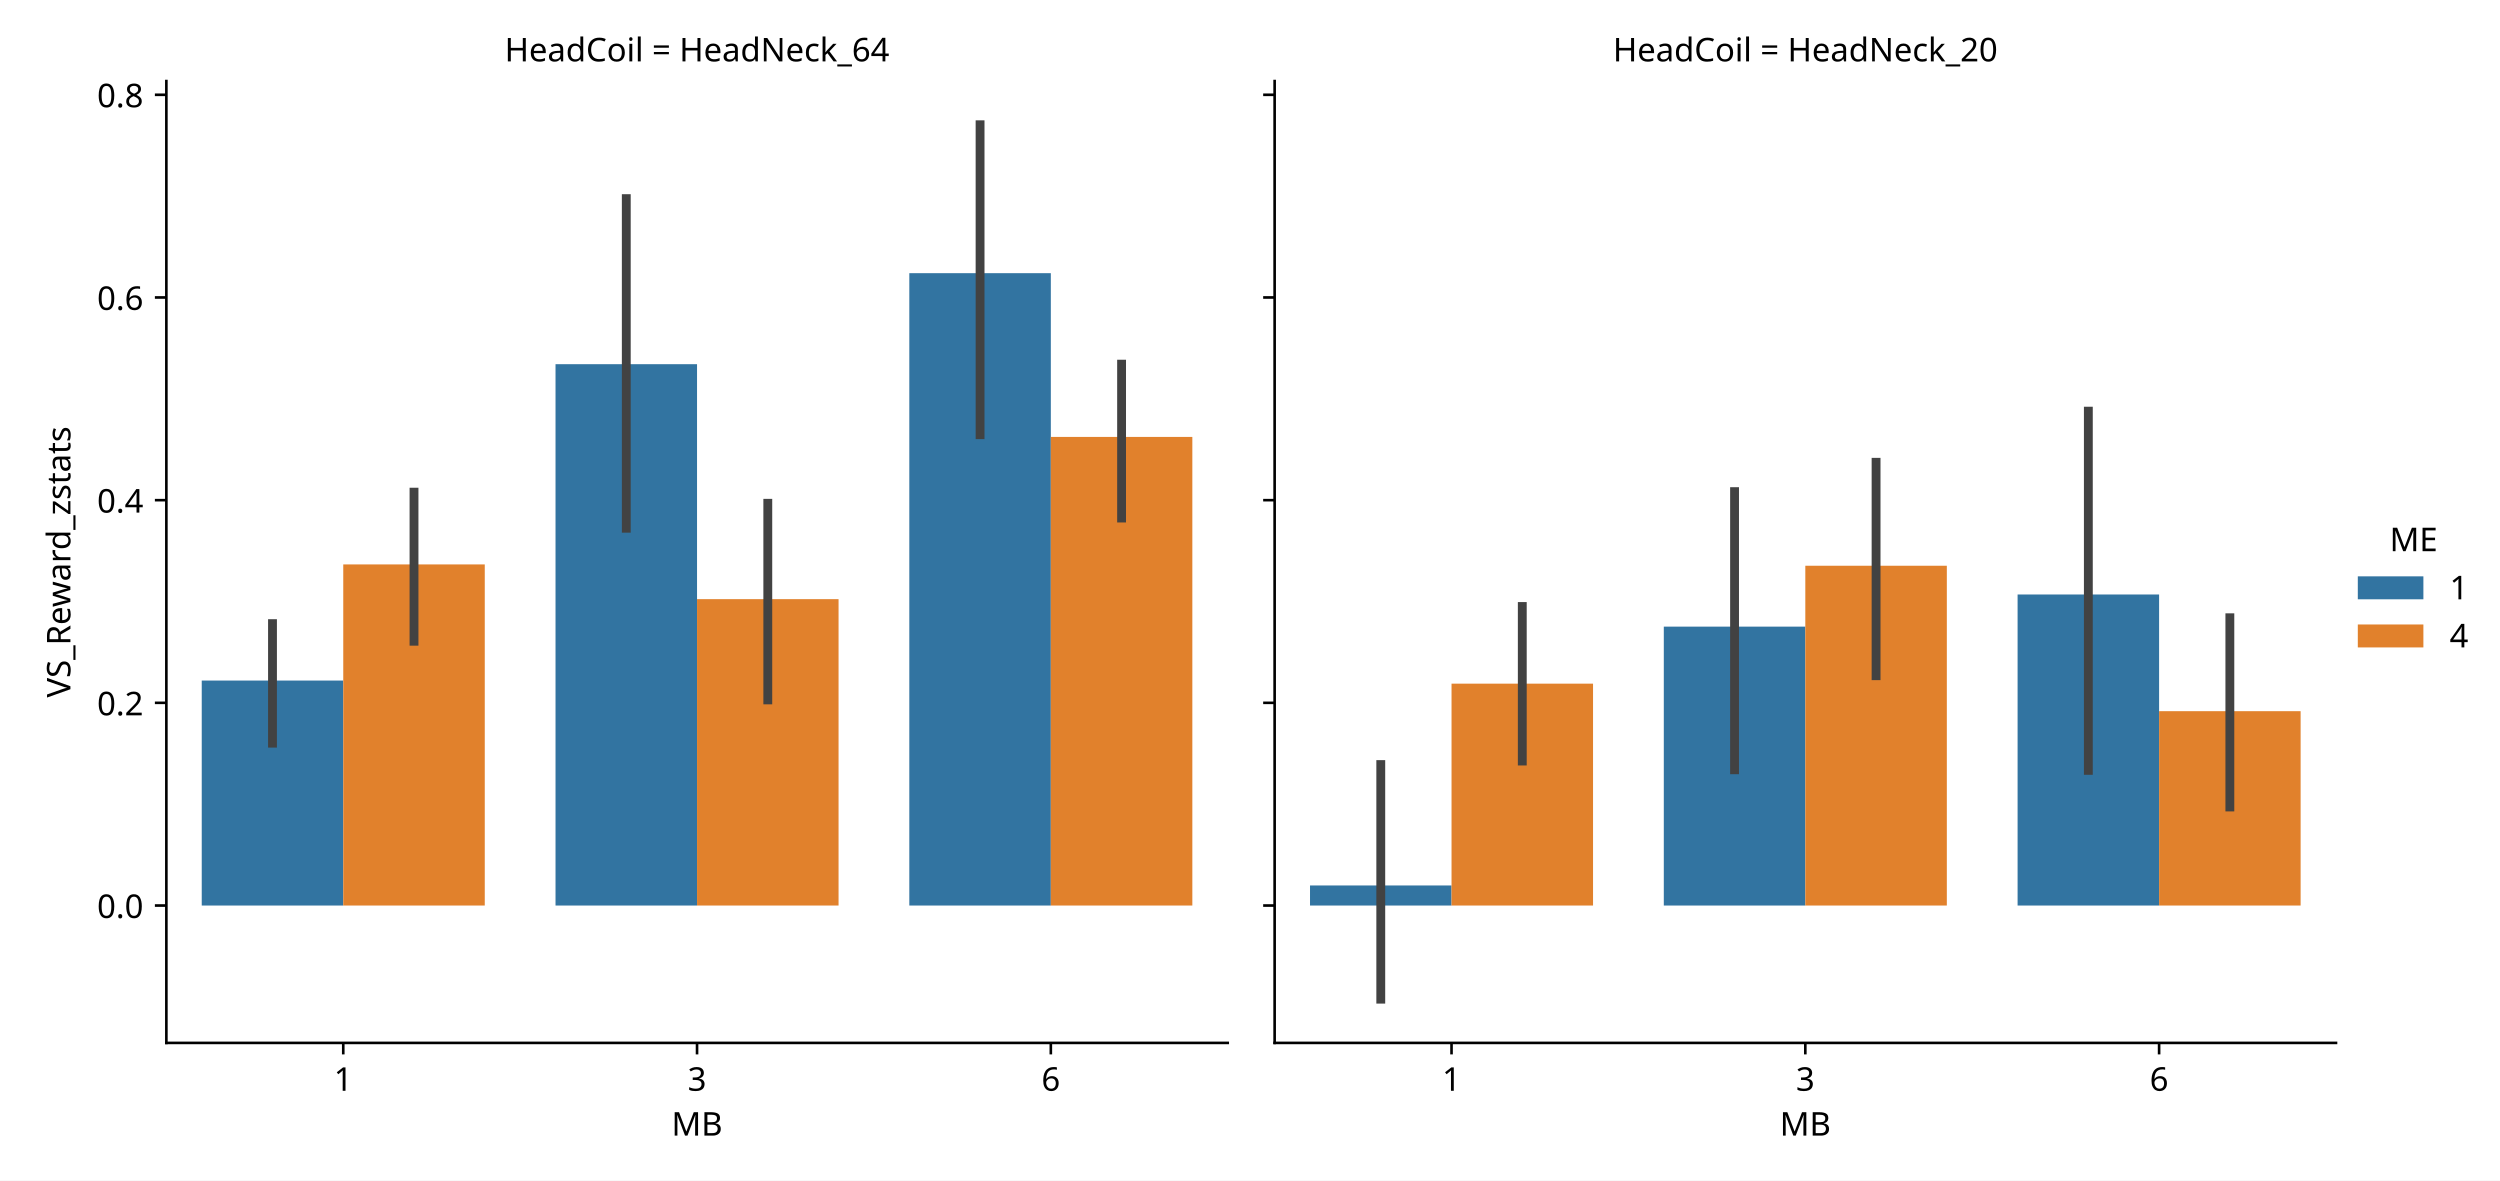
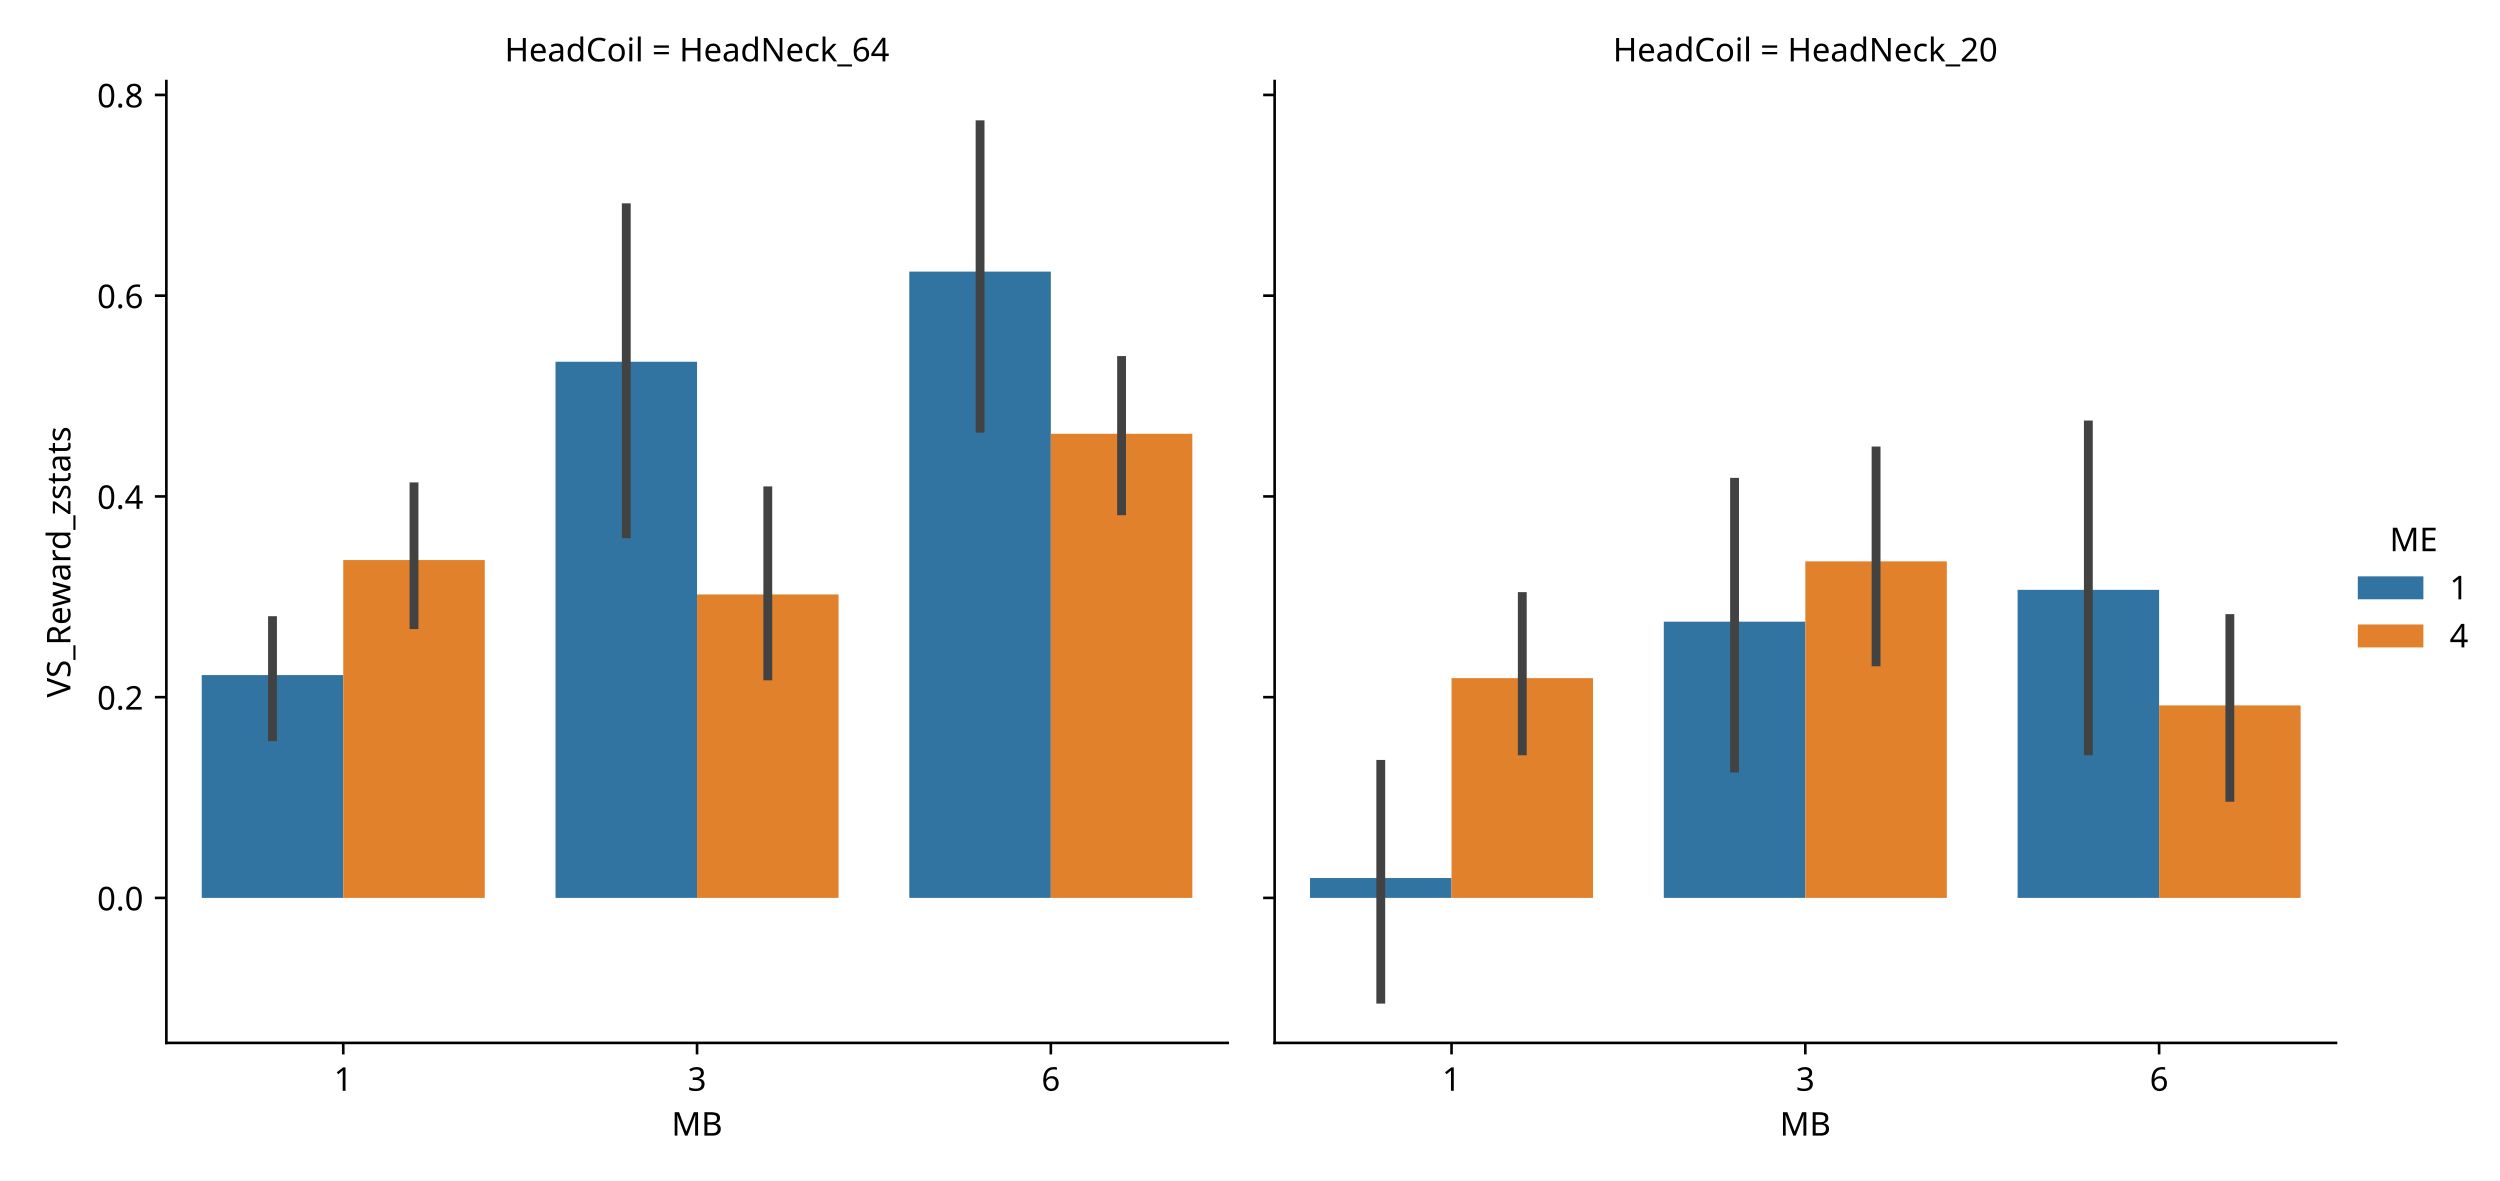
<svg xmlns="http://www.w3.org/2000/svg" xmlns:xlink="http://www.w3.org/1999/xlink" width="762.39pt" height="360pt" viewBox="0 0 762.39 360" version="1.1">
  <defs>
    <style type="text/css">*{stroke-linejoin: round; stroke-linecap: butt}</style>
  </defs>
  <g id="figure_1">
    <g id="patch_1">
      <path d="M 0 360  L 762.39 360  L 762.39 0  L 0 0  z " style="fill: #ffffff" />
    </g>
    <g id="axes_1">
      <g id="patch_2">
        <path d="M 50.732 318.04  L 374.4 318.04  L 374.4 24.72  L 50.732 24.72  z " style="fill: #ffffff" />
      </g>
      <g id="patch_3">
-         <path d="M 61.521 276.148  L 104.677 276.148  L 104.677 207.538  L 61.521 207.538  z " clip-path="url(#p3b21d3884e)" style="fill: #3274a1" />
+         <path d="M 61.521 273.82  L 104.677 273.82  L 104.677 205.868  L 61.521 205.868  z " clip-path="url(#pa508e6e9e7)" style="fill: #3274a1" />
      </g>
      <g id="patch_4">
-         <path d="M 169.41 276.148  L 212.566 276.148  L 212.566 111.061  L 169.41 111.061  z " clip-path="url(#p3b21d3884e)" style="fill: #3274a1" />
+         <path d="M 169.41 273.82  L 212.566 273.82  L 212.566 110.317  L 169.41 110.317  z " clip-path="url(#pa508e6e9e7)" style="fill: #3274a1" />
      </g>
      <g id="patch_5">
-         <path d="M 277.3 276.148  L 320.456 276.148  L 320.456 83.306  L 277.3 83.306  z " clip-path="url(#p3b21d3884e)" style="fill: #3274a1" />
+         <path d="M 277.3 273.82  L 320.456 273.82  L 320.456 82.828  L 277.3 82.828  z " clip-path="url(#pa508e6e9e7)" style="fill: #3274a1" />
      </g>
      <g id="patch_6">
-         <path d="M 104.677 276.148  L 147.832 276.148  L 147.832 172.124  L 104.677 172.124  z " clip-path="url(#p3b21d3884e)" style="fill: #e1812c" />
+         <path d="M 104.677 273.82  L 147.832 273.82  L 147.832 170.793  L 104.677 170.793  z " clip-path="url(#pa508e6e9e7)" style="fill: #e1812c" />
      </g>
      <g id="patch_7">
-         <path d="M 212.566 276.148  L 255.722 276.148  L 255.722 182.714  L 212.566 182.714  z " clip-path="url(#p3b21d3884e)" style="fill: #e1812c" />
+         <path d="M 212.566 273.82  L 255.722 273.82  L 255.722 181.281  L 212.566 181.281  z " clip-path="url(#pa508e6e9e7)" style="fill: #e1812c" />
      </g>
      <g id="patch_8">
-         <path d="M 320.456 276.148  L 363.611 276.148  L 363.611 133.242  L 320.456 133.242  z " clip-path="url(#p3b21d3884e)" style="fill: #e1812c" />
+         <path d="M 320.456 273.82  L 363.611 273.82  L 363.611 132.284  L 320.456 132.284  z " clip-path="url(#pa508e6e9e7)" style="fill: #e1812c" />
      </g>
      <g id="matplotlib.axis_1">
        <g id="xtick_1">
          <g id="line2d_1">
            <defs>
-               <path id="m3f222e4b39" d="M 0 0  L 0 3.5  " style="stroke: #000000; stroke-width: 0.8" />
+               <path id="m14495321d9" d="M 0 0  L 0 3.5  " style="stroke: #000000; stroke-width: 0.8" />
            </defs>
            <g>
-               <use xlink:href="#m3f222e4b39" x="104.677" y="318.04" style="stroke: #000000; stroke-width: 0.8" />
+               <use xlink:href="#m14495321d9" x="104.677" y="318.04" style="stroke: #000000; stroke-width: 0.8" />
            </g>
          </g>
          <g id="text_1">
            <text style="font: 10px 'sans-serif'; text-anchor: middle" x="104.677" y="332.638" transform="rotate(-0, 104.6767, 332.6384)">1</text>
          </g>
        </g>
        <g id="xtick_2">
          <g id="line2d_2">
            <g>
-               <use xlink:href="#m3f222e4b39" x="212.566" y="318.04" style="stroke: #000000; stroke-width: 0.8" />
+               <use xlink:href="#m14495321d9" x="212.566" y="318.04" style="stroke: #000000; stroke-width: 0.8" />
            </g>
          </g>
          <g id="text_2">
            <text style="font: 10px 'sans-serif'; text-anchor: middle" x="212.566" y="332.638" transform="rotate(-0, 212.5661, 332.6384)">3</text>
          </g>
        </g>
        <g id="xtick_3">
          <g id="line2d_3">
            <g>
-               <use xlink:href="#m3f222e4b39" x="320.456" y="318.04" style="stroke: #000000; stroke-width: 0.8" />
+               <use xlink:href="#m14495321d9" x="320.456" y="318.04" style="stroke: #000000; stroke-width: 0.8" />
            </g>
          </g>
          <g id="text_3">
            <text style="font: 10px 'sans-serif'; text-anchor: middle" x="320.456" y="332.638" transform="rotate(-0, 320.4555, 332.6384)">6</text>
          </g>
        </g>
        <g id="text_4">
          <text style="font: 10px 'sans-serif'; text-anchor: middle" x="212.566" y="346.317" transform="rotate(-0, 212.5661, 346.3166)">MB</text>
        </g>
      </g>
      <g id="matplotlib.axis_2">
        <g id="ytick_1">
          <g id="line2d_4">
            <defs>
-               <path id="m9e15bd725a" d="M 0 0  L -3.5 0  " style="stroke: #000000; stroke-width: 0.8" />
+               <path id="m362f44b4f2" d="M 0 0  L -3.5 0  " style="stroke: #000000; stroke-width: 0.8" />
            </defs>
            <g>
-               <use xlink:href="#m9e15bd725a" x="50.732" y="276.148" style="stroke: #000000; stroke-width: 0.8" />
+               <use xlink:href="#m362f44b4f2" x="50.732" y="273.82" style="stroke: #000000; stroke-width: 0.8" />
            </g>
          </g>
          <g id="text_5">
-             <text style="font: 10px 'sans-serif'; text-anchor: end" x="43.732" y="279.948" transform="rotate(-0, 43.73203, 279.9477)">0.0</text>
+             <text style="font: 10px 'sans-serif'; text-anchor: end" x="43.732" y="277.619" transform="rotate(-0, 43.73203, 277.6188)">0.0</text>
          </g>
        </g>
        <g id="ytick_2">
          <g id="line2d_5">
            <g>
-               <use xlink:href="#m9e15bd725a" x="50.732" y="214.338" style="stroke: #000000; stroke-width: 0.8" />
+               <use xlink:href="#m362f44b4f2" x="50.732" y="212.602" style="stroke: #000000; stroke-width: 0.8" />
            </g>
          </g>
          <g id="text_6">
-             <text style="font: 10px 'sans-serif'; text-anchor: end" x="43.732" y="218.137" transform="rotate(-0, 43.73203, 218.1372)">0.2</text>
+             <text style="font: 10px 'sans-serif'; text-anchor: end" x="43.732" y="216.402" transform="rotate(-0, 43.73203, 216.4016)">0.2</text>
          </g>
        </g>
        <g id="ytick_3">
          <g id="line2d_6">
            <g>
-               <use xlink:href="#m9e15bd725a" x="50.732" y="152.528" style="stroke: #000000; stroke-width: 0.8" />
+               <use xlink:href="#m362f44b4f2" x="50.732" y="151.385" style="stroke: #000000; stroke-width: 0.8" />
            </g>
          </g>
          <g id="text_7">
-             <text style="font: 10px 'sans-serif'; text-anchor: end" x="43.732" y="156.327" transform="rotate(-0, 43.73203, 156.3267)">0.4</text>
+             <text style="font: 10px 'sans-serif'; text-anchor: end" x="43.732" y="155.184" transform="rotate(-0, 43.73203, 155.1844)">0.4</text>
          </g>
        </g>
        <g id="ytick_4">
          <g id="line2d_7">
            <g>
-               <use xlink:href="#m9e15bd725a" x="50.732" y="90.717" style="stroke: #000000; stroke-width: 0.8" />
+               <use xlink:href="#m362f44b4f2" x="50.732" y="90.168" style="stroke: #000000; stroke-width: 0.8" />
            </g>
          </g>
          <g id="text_8">
-             <text style="font: 10px 'sans-serif'; text-anchor: end" x="43.732" y="94.516" transform="rotate(-0, 43.73203, 94.51624)">0.6</text>
+             <text style="font: 10px 'sans-serif'; text-anchor: end" x="43.732" y="93.967" transform="rotate(-0, 43.73203, 93.96714)">0.6</text>
          </g>
        </g>
        <g id="ytick_5">
          <g id="line2d_8">
            <g>
-               <use xlink:href="#m9e15bd725a" x="50.732" y="28.907" style="stroke: #000000; stroke-width: 0.8" />
+               <use xlink:href="#m362f44b4f2" x="50.732" y="28.951" style="stroke: #000000; stroke-width: 0.8" />
            </g>
          </g>
          <g id="text_9">
-             <text style="font: 10px 'sans-serif'; text-anchor: end" x="43.732" y="32.706" transform="rotate(-0, 43.73203, 32.70576)">0.8</text>
+             <text style="font: 10px 'sans-serif'; text-anchor: end" x="43.732" y="32.75" transform="rotate(-0, 43.73203, 32.74992)">0.8</text>
          </g>
        </g>
        <g id="text_10">
          <text style="font: 10px 'sans-serif'; text-anchor: middle" x="21.471" y="171.38" transform="rotate(-90, 21.47109, 171.38)">VS_Reward_zstats</text>
        </g>
      </g>
      <g id="line2d_9">
-         <path d="M 83.099 226.63  L 83.099 190.181  " clip-path="url(#p3b21d3884e)" style="fill: none; stroke: #424242; stroke-width: 2.7; stroke-linecap: square" />
+         <path d="M 83.099 224.667  L 83.099 189.263  " clip-path="url(#pa508e6e9e7)" style="fill: none; stroke: #424242; stroke-width: 2.7; stroke-linecap: square" />
      </g>
      <g id="line2d_10">
-         <path d="M 190.988 161.09  L 190.988 60.57  " clip-path="url(#p3b21d3884e)" style="fill: none; stroke: #424242; stroke-width: 2.7; stroke-linecap: square" />
+         <path d="M 190.988 162.798  L 190.988 63.365  " clip-path="url(#pa508e6e9e7)" style="fill: none; stroke: #424242; stroke-width: 2.7; stroke-linecap: square" />
      </g>
      <g id="line2d_11">
-         <path d="M 298.878 132.573  L 298.878 38.053  " clip-path="url(#p3b21d3884e)" style="fill: none; stroke: #424242; stroke-width: 2.7; stroke-linecap: square" />
+         <path d="M 298.878 130.571  L 298.878 38.053  " clip-path="url(#pa508e6e9e7)" style="fill: none; stroke: #424242; stroke-width: 2.7; stroke-linecap: square" />
      </g>
      <g id="line2d_12">
-         <path d="M 126.255 195.544  L 126.255 150.088  " clip-path="url(#p3b21d3884e)" style="fill: none; stroke: #424242; stroke-width: 2.7; stroke-linecap: square" />
+         <path d="M 126.255 190.494  L 126.255 148.45  " clip-path="url(#pa508e6e9e7)" style="fill: none; stroke: #424242; stroke-width: 2.7; stroke-linecap: square" />
      </g>
      <g id="line2d_13">
-         <path d="M 234.144 213.439  L 234.144 153.491  " clip-path="url(#p3b21d3884e)" style="fill: none; stroke: #424242; stroke-width: 2.7; stroke-linecap: square" />
+         <path d="M 234.144 206.123  L 234.144 149.675  " clip-path="url(#pa508e6e9e7)" style="fill: none; stroke: #424242; stroke-width: 2.7; stroke-linecap: square" />
      </g>
      <g id="line2d_14">
-         <path d="M 342.033 157.983  L 342.033 111.049  " clip-path="url(#p3b21d3884e)" style="fill: none; stroke: #424242; stroke-width: 2.7; stroke-linecap: square" />
+         <path d="M 342.033 155.756  L 342.033 109.939  " clip-path="url(#pa508e6e9e7)" style="fill: none; stroke: #424242; stroke-width: 2.7; stroke-linecap: square" />
      </g>
      <g id="patch_9">
        <path d="M 50.732 318.04  L 50.732 24.72  " style="fill: none; stroke: #000000; stroke-width: 0.8; stroke-linejoin: miter; stroke-linecap: square" />
      </g>
      <g id="patch_10">
        <path d="M 50.732 318.04  L 374.4 318.04  " style="fill: none; stroke: #000000; stroke-width: 0.8; stroke-linejoin: miter; stroke-linecap: square" />
      </g>
      <g id="text_11">
        <text style="font: 10px 'sans-serif'; text-anchor: middle" x="212.566" y="18.72" transform="rotate(-0, 212.5661, 18.72)">HeadCoil = HeadNeck_64</text>
      </g>
    </g>
    <g id="axes_2">
      <g id="patch_11">
        <path d="M 388.708 318.04  L 712.376 318.04  L 712.376 24.72  L 388.708 24.72  z " style="fill: #ffffff" />
      </g>
      <g id="patch_12">
-         <path d="M 399.497 276.148  L 442.653 276.148  L 442.653 270.028  L 399.497 270.028  z " clip-path="url(#p976b0d4c84)" style="fill: #3274a1" />
+         <path d="M 399.497 273.82  L 442.653 273.82  L 442.653 267.758  L 399.497 267.758  z " clip-path="url(#pd49cca06b5)" style="fill: #3274a1" />
      </g>
      <g id="patch_13">
-         <path d="M 507.386 276.148  L 550.542 276.148  L 550.542 191.094  L 507.386 191.094  z " clip-path="url(#p976b0d4c84)" style="fill: #3274a1" />
+         <path d="M 507.386 273.82  L 550.542 273.82  L 550.542 189.581  L 507.386 189.581  z " clip-path="url(#pd49cca06b5)" style="fill: #3274a1" />
      </g>
      <g id="patch_14">
-         <path d="M 615.276 276.148  L 658.431 276.148  L 658.431 181.294  L 615.276 181.294  z " clip-path="url(#p976b0d4c84)" style="fill: #3274a1" />
+         <path d="M 615.276 273.82  L 658.431 273.82  L 658.431 179.875  L 615.276 179.875  z " clip-path="url(#pd49cca06b5)" style="fill: #3274a1" />
      </g>
      <g id="patch_15">
-         <path d="M 442.653 276.148  L 485.808 276.148  L 485.808 208.484  L 442.653 208.484  z " clip-path="url(#p976b0d4c84)" style="fill: #e1812c" />
+         <path d="M 442.653 273.82  L 485.808 273.82  L 485.808 206.804  L 442.653 206.804  z " clip-path="url(#pd49cca06b5)" style="fill: #e1812c" />
      </g>
      <g id="patch_16">
-         <path d="M 550.542 276.148  L 593.698 276.148  L 593.698 172.528  L 550.542 172.528  z " clip-path="url(#p976b0d4c84)" style="fill: #e1812c" />
+         <path d="M 550.542 273.82  L 593.698 273.82  L 593.698 171.193  L 550.542 171.193  z " clip-path="url(#pd49cca06b5)" style="fill: #e1812c" />
      </g>
      <g id="patch_17">
-         <path d="M 658.431 276.148  L 701.587 276.148  L 701.587 216.877  L 658.431 216.877  z " clip-path="url(#p976b0d4c84)" style="fill: #e1812c" />
+         <path d="M 658.431 273.82  L 701.587 273.82  L 701.587 215.117  L 658.431 215.117  z " clip-path="url(#pd49cca06b5)" style="fill: #e1812c" />
      </g>
      <g id="matplotlib.axis_3">
        <g id="xtick_4">
          <g id="line2d_15">
            <g>
-               <use xlink:href="#m3f222e4b39" x="442.653" y="318.04" style="stroke: #000000; stroke-width: 0.8" />
+               <use xlink:href="#m14495321d9" x="442.653" y="318.04" style="stroke: #000000; stroke-width: 0.8" />
            </g>
          </g>
          <g id="text_12">
            <text style="font: 10px 'sans-serif'; text-anchor: middle" x="442.653" y="332.638" transform="rotate(-0, 442.6526, 332.6384)">1</text>
          </g>
        </g>
        <g id="xtick_5">
          <g id="line2d_16">
            <g>
-               <use xlink:href="#m3f222e4b39" x="550.542" y="318.04" style="stroke: #000000; stroke-width: 0.8" />
+               <use xlink:href="#m14495321d9" x="550.542" y="318.04" style="stroke: #000000; stroke-width: 0.8" />
            </g>
          </g>
          <g id="text_13">
            <text style="font: 10px 'sans-serif'; text-anchor: middle" x="550.542" y="332.638" transform="rotate(-0, 550.542, 332.6384)">3</text>
          </g>
        </g>
        <g id="xtick_6">
          <g id="line2d_17">
            <g>
-               <use xlink:href="#m3f222e4b39" x="658.431" y="318.04" style="stroke: #000000; stroke-width: 0.8" />
+               <use xlink:href="#m14495321d9" x="658.431" y="318.04" style="stroke: #000000; stroke-width: 0.8" />
            </g>
          </g>
          <g id="text_14">
            <text style="font: 10px 'sans-serif'; text-anchor: middle" x="658.431" y="332.638" transform="rotate(-0, 658.4314, 332.6384)">6</text>
          </g>
        </g>
        <g id="text_15">
          <text style="font: 10px 'sans-serif'; text-anchor: middle" x="550.542" y="346.317" transform="rotate(-0, 550.542, 346.3166)">MB</text>
        </g>
      </g>
      <g id="matplotlib.axis_4">
        <g id="ytick_6">
          <g id="line2d_18">
            <g>
-               <use xlink:href="#m9e15bd725a" x="388.708" y="276.148" style="stroke: #000000; stroke-width: 0.8" />
+               <use xlink:href="#m362f44b4f2" x="388.708" y="273.82" style="stroke: #000000; stroke-width: 0.8" />
            </g>
          </g>
        </g>
        <g id="ytick_7">
          <g id="line2d_19">
            <g>
-               <use xlink:href="#m9e15bd725a" x="388.708" y="214.338" style="stroke: #000000; stroke-width: 0.8" />
+               <use xlink:href="#m362f44b4f2" x="388.708" y="212.602" style="stroke: #000000; stroke-width: 0.8" />
            </g>
          </g>
        </g>
        <g id="ytick_8">
          <g id="line2d_20">
            <g>
-               <use xlink:href="#m9e15bd725a" x="388.708" y="152.528" style="stroke: #000000; stroke-width: 0.8" />
+               <use xlink:href="#m362f44b4f2" x="388.708" y="151.385" style="stroke: #000000; stroke-width: 0.8" />
            </g>
          </g>
        </g>
        <g id="ytick_9">
          <g id="line2d_21">
            <g>
-               <use xlink:href="#m9e15bd725a" x="388.708" y="90.717" style="stroke: #000000; stroke-width: 0.8" />
+               <use xlink:href="#m362f44b4f2" x="388.708" y="90.168" style="stroke: #000000; stroke-width: 0.8" />
            </g>
          </g>
        </g>
        <g id="ytick_10">
          <g id="line2d_22">
            <g>
-               <use xlink:href="#m9e15bd725a" x="388.708" y="28.907" style="stroke: #000000; stroke-width: 0.8" />
+               <use xlink:href="#m362f44b4f2" x="388.708" y="28.951" style="stroke: #000000; stroke-width: 0.8" />
            </g>
          </g>
        </g>
      </g>
      <g id="line2d_23">
-         <path d="M 421.075 304.707  L 421.075 233.157  " clip-path="url(#p976b0d4c84)" style="fill: none; stroke: #424242; stroke-width: 2.7; stroke-linecap: square" />
+         <path d="M 421.075 304.707  L 421.075 233.099  " clip-path="url(#pd49cca06b5)" style="fill: none; stroke: #424242; stroke-width: 2.7; stroke-linecap: square" />
      </g>
      <g id="line2d_24">
-         <path d="M 528.964 234.746  L 528.964 149.915  " clip-path="url(#p976b0d4c84)" style="fill: none; stroke: #424242; stroke-width: 2.7; stroke-linecap: square" />
+         <path d="M 528.964 234.208  L 528.964 147.084  " clip-path="url(#pd49cca06b5)" style="fill: none; stroke: #424242; stroke-width: 2.7; stroke-linecap: square" />
      </g>
      <g id="line2d_25">
-         <path d="M 636.854 234.933  L 636.854 125.382  " clip-path="url(#p976b0d4c84)" style="fill: none; stroke: #424242; stroke-width: 2.7; stroke-linecap: square" />
+         <path d="M 636.854 228.972  L 636.854 129.586  " clip-path="url(#pd49cca06b5)" style="fill: none; stroke: #424242; stroke-width: 2.7; stroke-linecap: square" />
      </g>
      <g id="line2d_26">
-         <path d="M 464.23 232.074  L 464.23 184.954  " clip-path="url(#p976b0d4c84)" style="fill: none; stroke: #424242; stroke-width: 2.7; stroke-linecap: square" />
+         <path d="M 464.23 228.977  L 464.23 181.926  " clip-path="url(#pd49cca06b5)" style="fill: none; stroke: #424242; stroke-width: 2.7; stroke-linecap: square" />
      </g>
      <g id="line2d_27">
-         <path d="M 572.12 206.067  L 572.12 140.97  " clip-path="url(#p976b0d4c84)" style="fill: none; stroke: #424242; stroke-width: 2.7; stroke-linecap: square" />
+         <path d="M 572.12 201.823  L 572.12 137.522  " clip-path="url(#pd49cca06b5)" style="fill: none; stroke: #424242; stroke-width: 2.7; stroke-linecap: square" />
      </g>
      <g id="line2d_28">
-         <path d="M 680.009 246.091  L 680.009 188.386  " clip-path="url(#p976b0d4c84)" style="fill: none; stroke: #424242; stroke-width: 2.7; stroke-linecap: square" />
+         <path d="M 680.009 243.147  L 680.009 188.629  " clip-path="url(#pd49cca06b5)" style="fill: none; stroke: #424242; stroke-width: 2.7; stroke-linecap: square" />
      </g>
      <g id="patch_18">
        <path d="M 388.708 318.04  L 388.708 24.72  " style="fill: none; stroke: #000000; stroke-width: 0.8; stroke-linejoin: miter; stroke-linecap: square" />
      </g>
      <g id="patch_19">
        <path d="M 388.708 318.04  L 712.376 318.04  " style="fill: none; stroke: #000000; stroke-width: 0.8; stroke-linejoin: miter; stroke-linecap: square" />
      </g>
      <g id="text_16">
        <text style="font: 10px 'sans-serif'; text-anchor: middle" x="550.542" y="18.72" transform="rotate(-0, 550.542, 18.72)">HeadCoil = HeadNeck_20</text>
      </g>
    </g>
    <g id="legend_1">
      <g id="text_17">
        <text style="font: 10px 'sans-serif'; text-anchor: start" x="728.735" y="168.081" transform="rotate(-0, 728.7353, 168.0813)">ME</text>
      </g>
      <g id="patch_20">
        <path d="M 719.028 182.759  L 739.028 182.759  L 739.028 175.759  L 719.028 175.759  z " style="fill: #3274a1" />
      </g>
      <g id="text_18">
        <text style="font: 10px 'sans-serif'; text-anchor: start" x="747.028" y="182.759" transform="rotate(-0, 747.0275, 182.7594)">1</text>
      </g>
      <g id="patch_21">
        <path d="M 719.028 197.438  L 739.028 197.438  L 739.028 190.438  L 719.028 190.438  z " style="fill: #e1812c" />
      </g>
      <g id="text_19">
        <text style="font: 10px 'sans-serif'; text-anchor: start" x="747.028" y="197.438" transform="rotate(-0, 747.0275, 197.4375)">4</text>
      </g>
    </g>
  </g>
  <defs>
-     <clipPath id="p3b21d3884e">
+     <clipPath id="pa508e6e9e7">
      <rect x="50.732" y="24.72" width="323.668" height="293.32" />
    </clipPath>
-     <clipPath id="p976b0d4c84">
+     <clipPath id="pd49cca06b5">
      <rect x="388.708" y="24.72" width="323.668" height="293.32" />
    </clipPath>
  </defs>
</svg>
